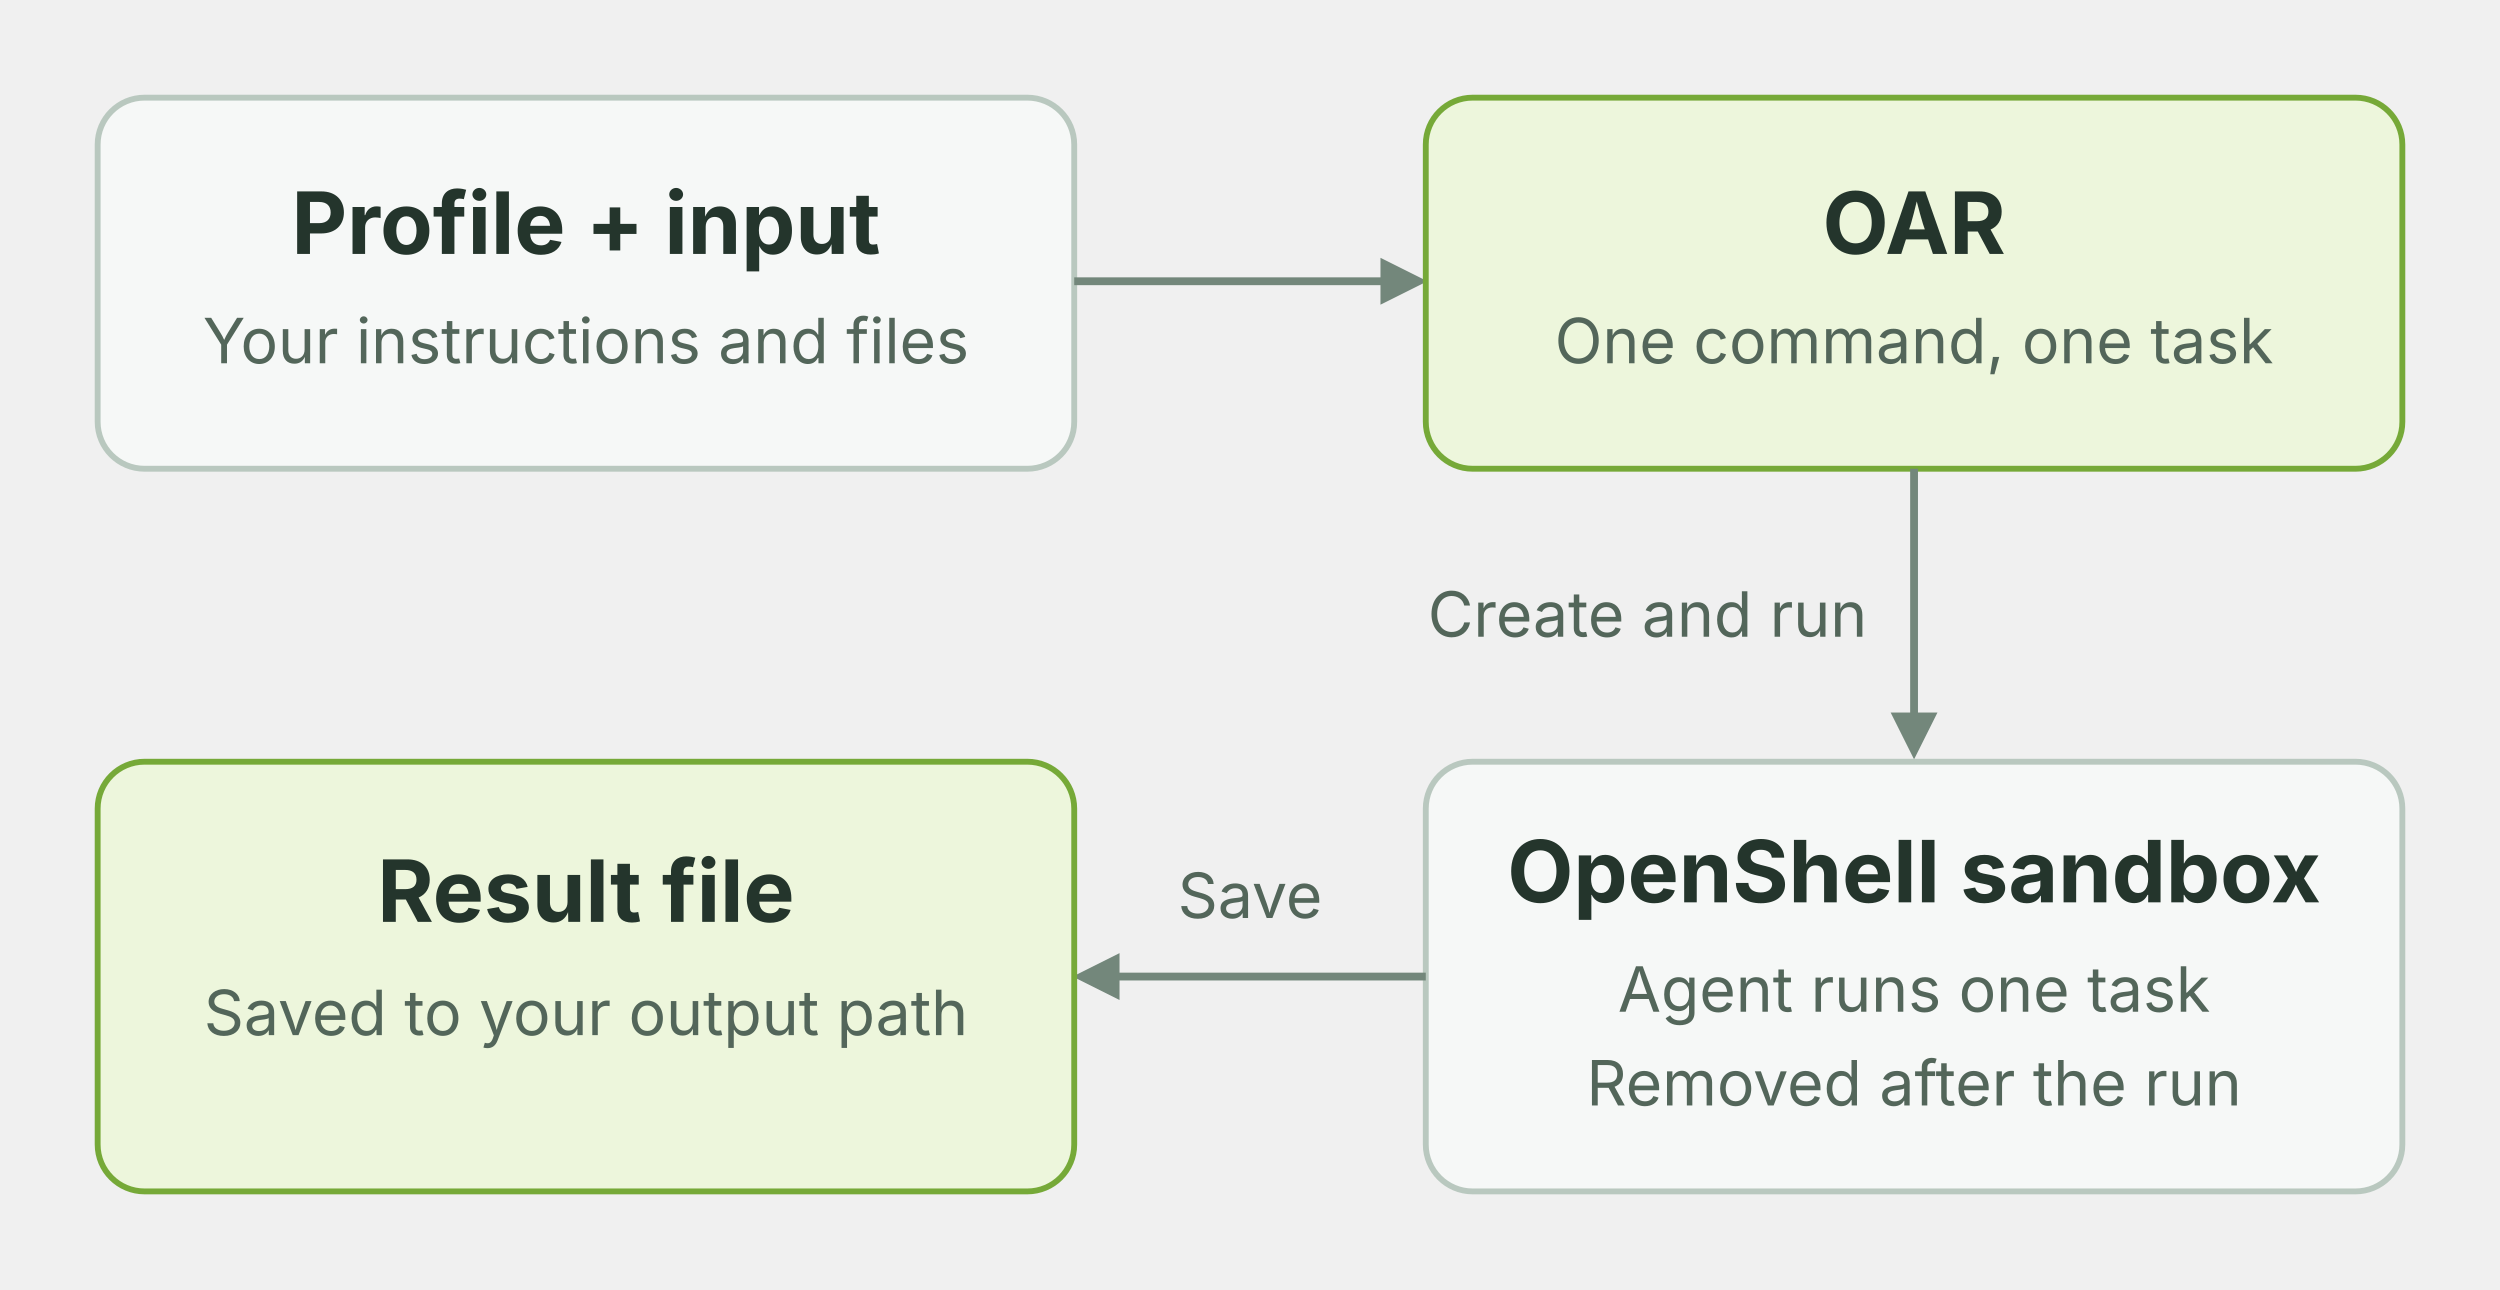
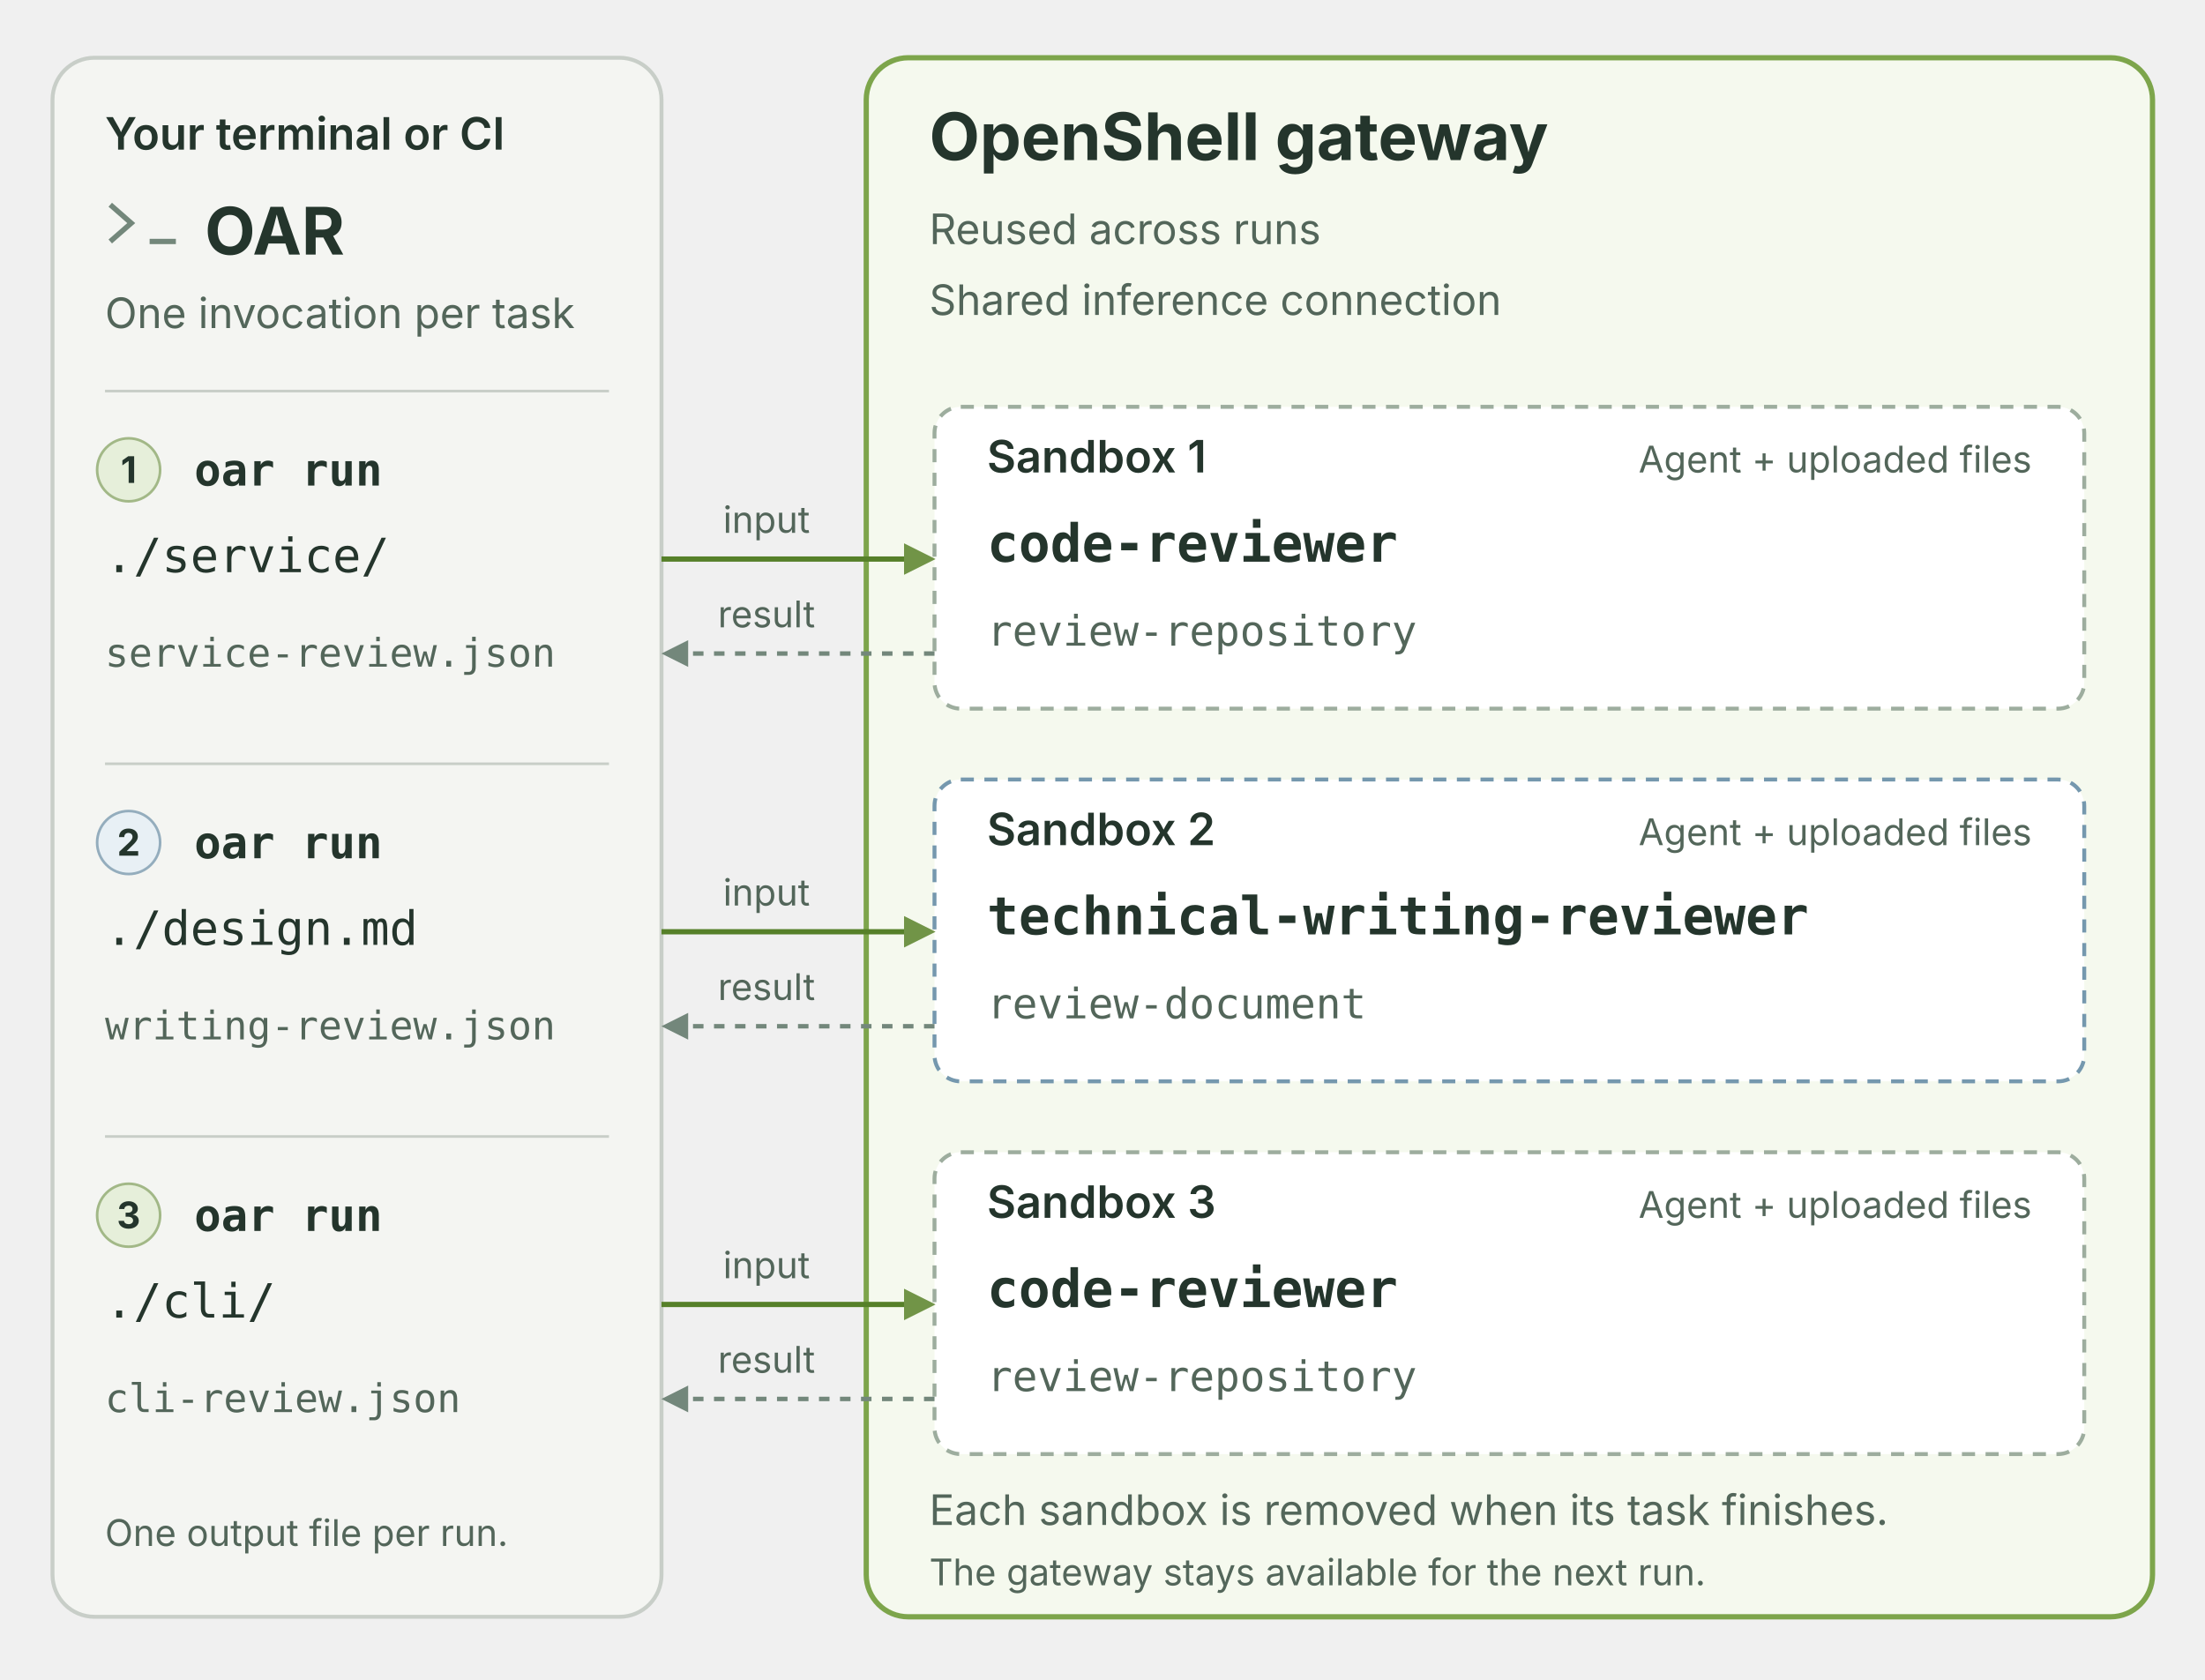
- <svg xmlns="http://www.w3.org/2000/svg" viewBox="0 0 640 330" role="img" aria-labelledby="title description">
+ <svg xmlns="http://www.w3.org/2000/svg" viewBox="0 0 840 640" role="img" aria-labelledby="title description">
  <defs>
    <style>
      text{font-family:system-ui,-apple-system,"Segoe UI",sans-serif;fill:#24352c}
-       .box{fill:#f6f8f7;stroke:#b9c8bf;stroke-width:1.5}
-       .accent{fill:#edf6dc;stroke:#76a938;stroke-width:1.5}
-       .title{font-size:22px;font-weight:650}
+       .host{fill:#f4f5f2;stroke:#c8cec8;stroke-width:1.5}
+       .gateway{fill:#f5f9ee;stroke:#7da54b;stroke-width:2}
+       .sandbox{fill:#fff;stroke:#9dad9e;stroke-width:1.5;stroke-dasharray:5 4}
+       .writing{stroke:#7598ae}
+       .heading{font-size:25px;font-weight:650}
+       .label{font-size:17px;font-weight:600}
      .note{font-size:16px;fill:#53665a}
-       .arrow{fill:none;stroke:#73877b;stroke-width:2;marker-end:url(#arrow)}
-       @media(prefers-color-scheme:dark){text{fill:#edf3ee}.box{fill:#202c25;stroke:#64786c}.accent{fill:#2b3c1e;stroke:#8fba53}.note{fill:#c2cec5}}
+       .small{font-size:14px;fill:#53665a}
+       .mono{font-family:ui-monospace,SFMono-Regular,Consolas,monospace}
+       .profile{font-size:20px;font-weight:600}
+       .input{font-size:18px}
+       .result{font-size:15px;fill:#53665a}
+       .rule{stroke:#c8cec8;stroke-width:1}
+       .launch{fill:none;stroke:#568029;stroke-width:2;marker-end:url(#launch-arrow)}
+       .return{fill:none;stroke:#73877b;stroke-width:1.7;stroke-dasharray:4 4;marker-end:url(#return-arrow)}
+       .code-badge{fill:#e6efda;stroke:#a2b887;stroke-width:1}
+       .writing-badge{fill:#e8f0f5;stroke:#94adbd;stroke-width:1}
+       .number{font-size:14px;font-weight:650;text-anchor:middle}
+       @media(prefers-color-scheme:dark){
+         text{fill:#edf3ee}
+         .host{fill:#202722;stroke:#59685e}
+         .gateway{fill:#23301b;stroke:#8eaf62}
+         .sandbox{fill:#1c2720;stroke:#859788}
+         .writing{stroke:#85a6bb}
+         .note,.small,.result{fill:#bdcbbf}
+         .rule{stroke:#59685e}
+         .code-badge{fill:#354b26;stroke:#7b9c57}
+         .writing-badge{fill:#293f4c;stroke:#799cac}
+         .launch{stroke:#8eb55d}
+       }
    </style>
-     <marker id="arrow" viewBox="0 0 10 10" refX="8" refY="5" markerWidth="6" markerHeight="6" orient="auto">
+     <marker id="launch-arrow" viewBox="0 0 10 10" refX="8" refY="5" markerWidth="6" markerHeight="6" orient="auto">
+       <path d="M0 0 10 5 0 10Z" fill="#719447" />
+     </marker>
+     <marker id="return-arrow" viewBox="0 0 10 10" refX="8" refY="5" markerWidth="6" markerHeight="6" orient="auto">
      <path d="M0 0 10 5 0 10Z" fill="#73877b" />
    </marker>
  </defs>
-   <rect x="25" y="25" width="250" height="95" rx="12" class="box" />
-   <text x="150" y="65" text-anchor="middle" class="title">Profile + input</text>
-   <text x="150" y="93" text-anchor="middle" class="note">Your instructions and files</text>
-   <path d="M275 72H363" class="arrow" />
-   <rect x="365" y="25" width="250" height="95" rx="12" class="accent" />
-   <text x="490" y="65" text-anchor="middle" class="title">OAR</text>
-   <text x="490" y="93" text-anchor="middle" class="note">One command, one task</text>
-   <path d="M490 120V192" class="arrow" />
-   <text x="478" y="163" text-anchor="end" class="note">Create and run</text>
-   <rect x="365" y="195" width="250" height="110" rx="12" class="box" />
-   <text x="490" y="231" text-anchor="middle" class="title">OpenShell sandbox</text>
-   <text x="490" y="259" text-anchor="middle" class="note">Agent runs one task</text>
-   <text x="490" y="283" text-anchor="middle" class="note">Removed after the run</text>
-   <path d="M365 250H277" class="arrow" />
-   <text x="320" y="235" text-anchor="middle" class="note">Save</text>
-   <rect x="25" y="195" width="250" height="110" rx="12" class="accent" />
-   <text x="150" y="236" text-anchor="middle" class="title">Result file</text>
-   <text x="150" y="265" text-anchor="middle" class="note">Saved to your output path</text>
+   <rect x="20" y="22" width="232" height="594" rx="16" class="host" />
+   <text x="40" y="57" class="label">Your terminal or CI</text>
+   <path d="m42 78 8 7-8 7m15 0h10" fill="none" stroke="#73877b" stroke-width="2" />
+   <text x="78" y="97" class="heading">OAR</text>
+   <text x="40" y="125" class="note">One invocation per task</text>
+   <rect x="330" y="22" width="490" height="594" rx="16" class="gateway" />
+   <text x="354" y="61" class="heading">OpenShell gateway</text>
+   <text x="354" y="93" class="note">Reused across runs</text>
+   <text x="354" y="120" class="note">Shared inference connection</text>
+   <path d="M40 149H232" class="rule" />
+   <circle cx="49" cy="179" r="12" class="code-badge" />
+   <text x="49" y="184" class="number">1</text>
+   <text x="74" y="185" class="mono label">oar run</text>
+   <text x="40" y="218" class="mono input">./service/</text>
+   <text x="40" y="254" class="mono result">service-review.json</text>
+   <rect x="356" y="155" width="438" height="115" rx="10" class="sandbox" />
+   <text x="376" y="180" class="label">Sandbox 1</text>
+   <text x="774" y="180" text-anchor="end" class="small">Agent + uploaded files</text>
+   <text x="376" y="214" class="mono profile">code-reviewer</text>
+   <text x="376" y="246" class="mono note">review-repository</text>
+   <path d="M252 213H354" class="launch" />
+   <text x="292" y="203" text-anchor="middle" class="small">input</text>
+   <path d="M356 249H254" class="return" />
+   <text x="292" y="239" text-anchor="middle" class="small">result</text>
+   <path d="M40 291H232" class="rule" />
+   <circle cx="49" cy="321" r="12" class="writing-badge" />
+   <text x="49" y="326" class="number">2</text>
+   <text x="74" y="327" class="mono label">oar run</text>
+   <text x="40" y="360" class="mono input">./design.md</text>
+   <text x="40" y="396" class="mono result">writing-review.json</text>
+   <rect x="356" y="297" width="438" height="115" rx="10" class="sandbox writing" />
+   <text x="376" y="322" class="label">Sandbox 2</text>
+   <text x="774" y="322" text-anchor="end" class="small">Agent + uploaded files</text>
+   <text x="376" y="356" class="mono profile">technical-writing-reviewer</text>
+   <text x="376" y="388" class="mono note">review-document</text>
+   <path d="M252 355H354" class="launch" />
+   <text x="292" y="345" text-anchor="middle" class="small">input</text>
+   <path d="M356 391H254" class="return" />
+   <text x="292" y="381" text-anchor="middle" class="small">result</text>
+   <path d="M40 433H232" class="rule" />
+   <circle cx="49" cy="463" r="12" class="code-badge" />
+   <text x="49" y="468" class="number">3</text>
+   <text x="74" y="469" class="mono label">oar run</text>
+   <text x="40" y="502" class="mono input">./cli/</text>
+   <text x="40" y="538" class="mono result">cli-review.json</text>
+   <rect x="356" y="439" width="438" height="115" rx="10" class="sandbox" />
+   <text x="376" y="464" class="label">Sandbox 3</text>
+   <text x="774" y="464" text-anchor="end" class="small">Agent + uploaded files</text>
+   <text x="376" y="498" class="mono profile">code-reviewer</text>
+   <text x="376" y="530" class="mono note">review-repository</text>
+   <path d="M252 497H354" class="launch" />
+   <text x="292" y="487" text-anchor="middle" class="small">input</text>
+   <path d="M356 533H254" class="return" />
+   <text x="292" y="523" text-anchor="middle" class="small">result</text>
+   <text x="40" y="589" class="small">One output file per run.</text>
+   <text x="354" y="581" class="note">Each sandbox is removed when its task finishes.</text>
+   <text x="354" y="604" class="small">The gateway stays available for the next run.</text>
</svg>
